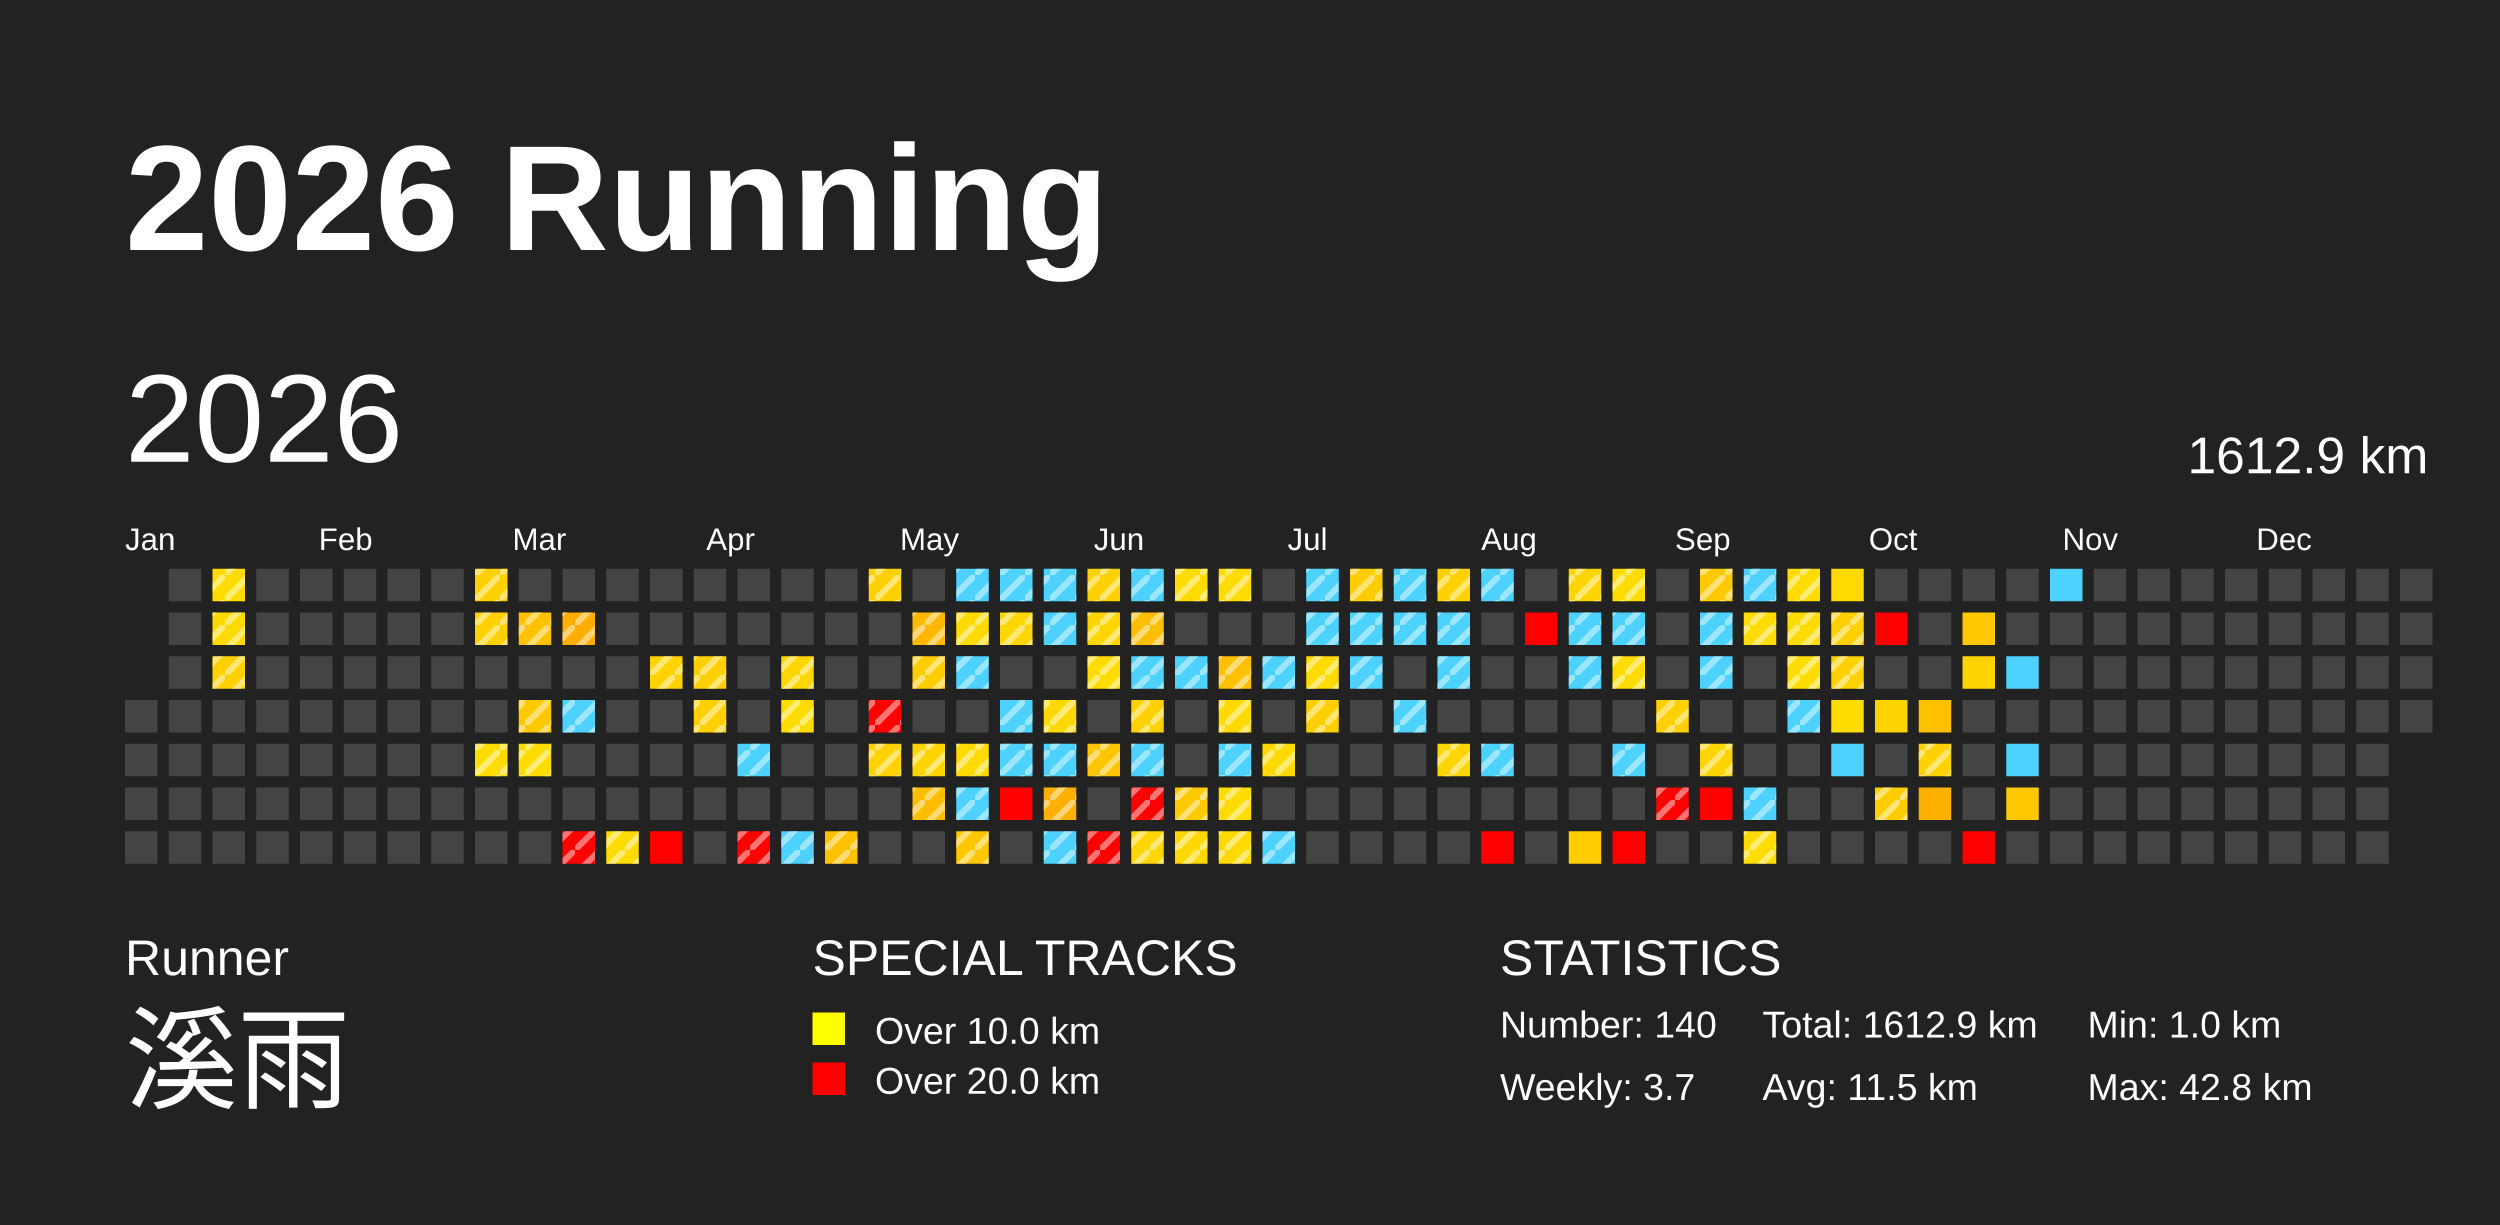
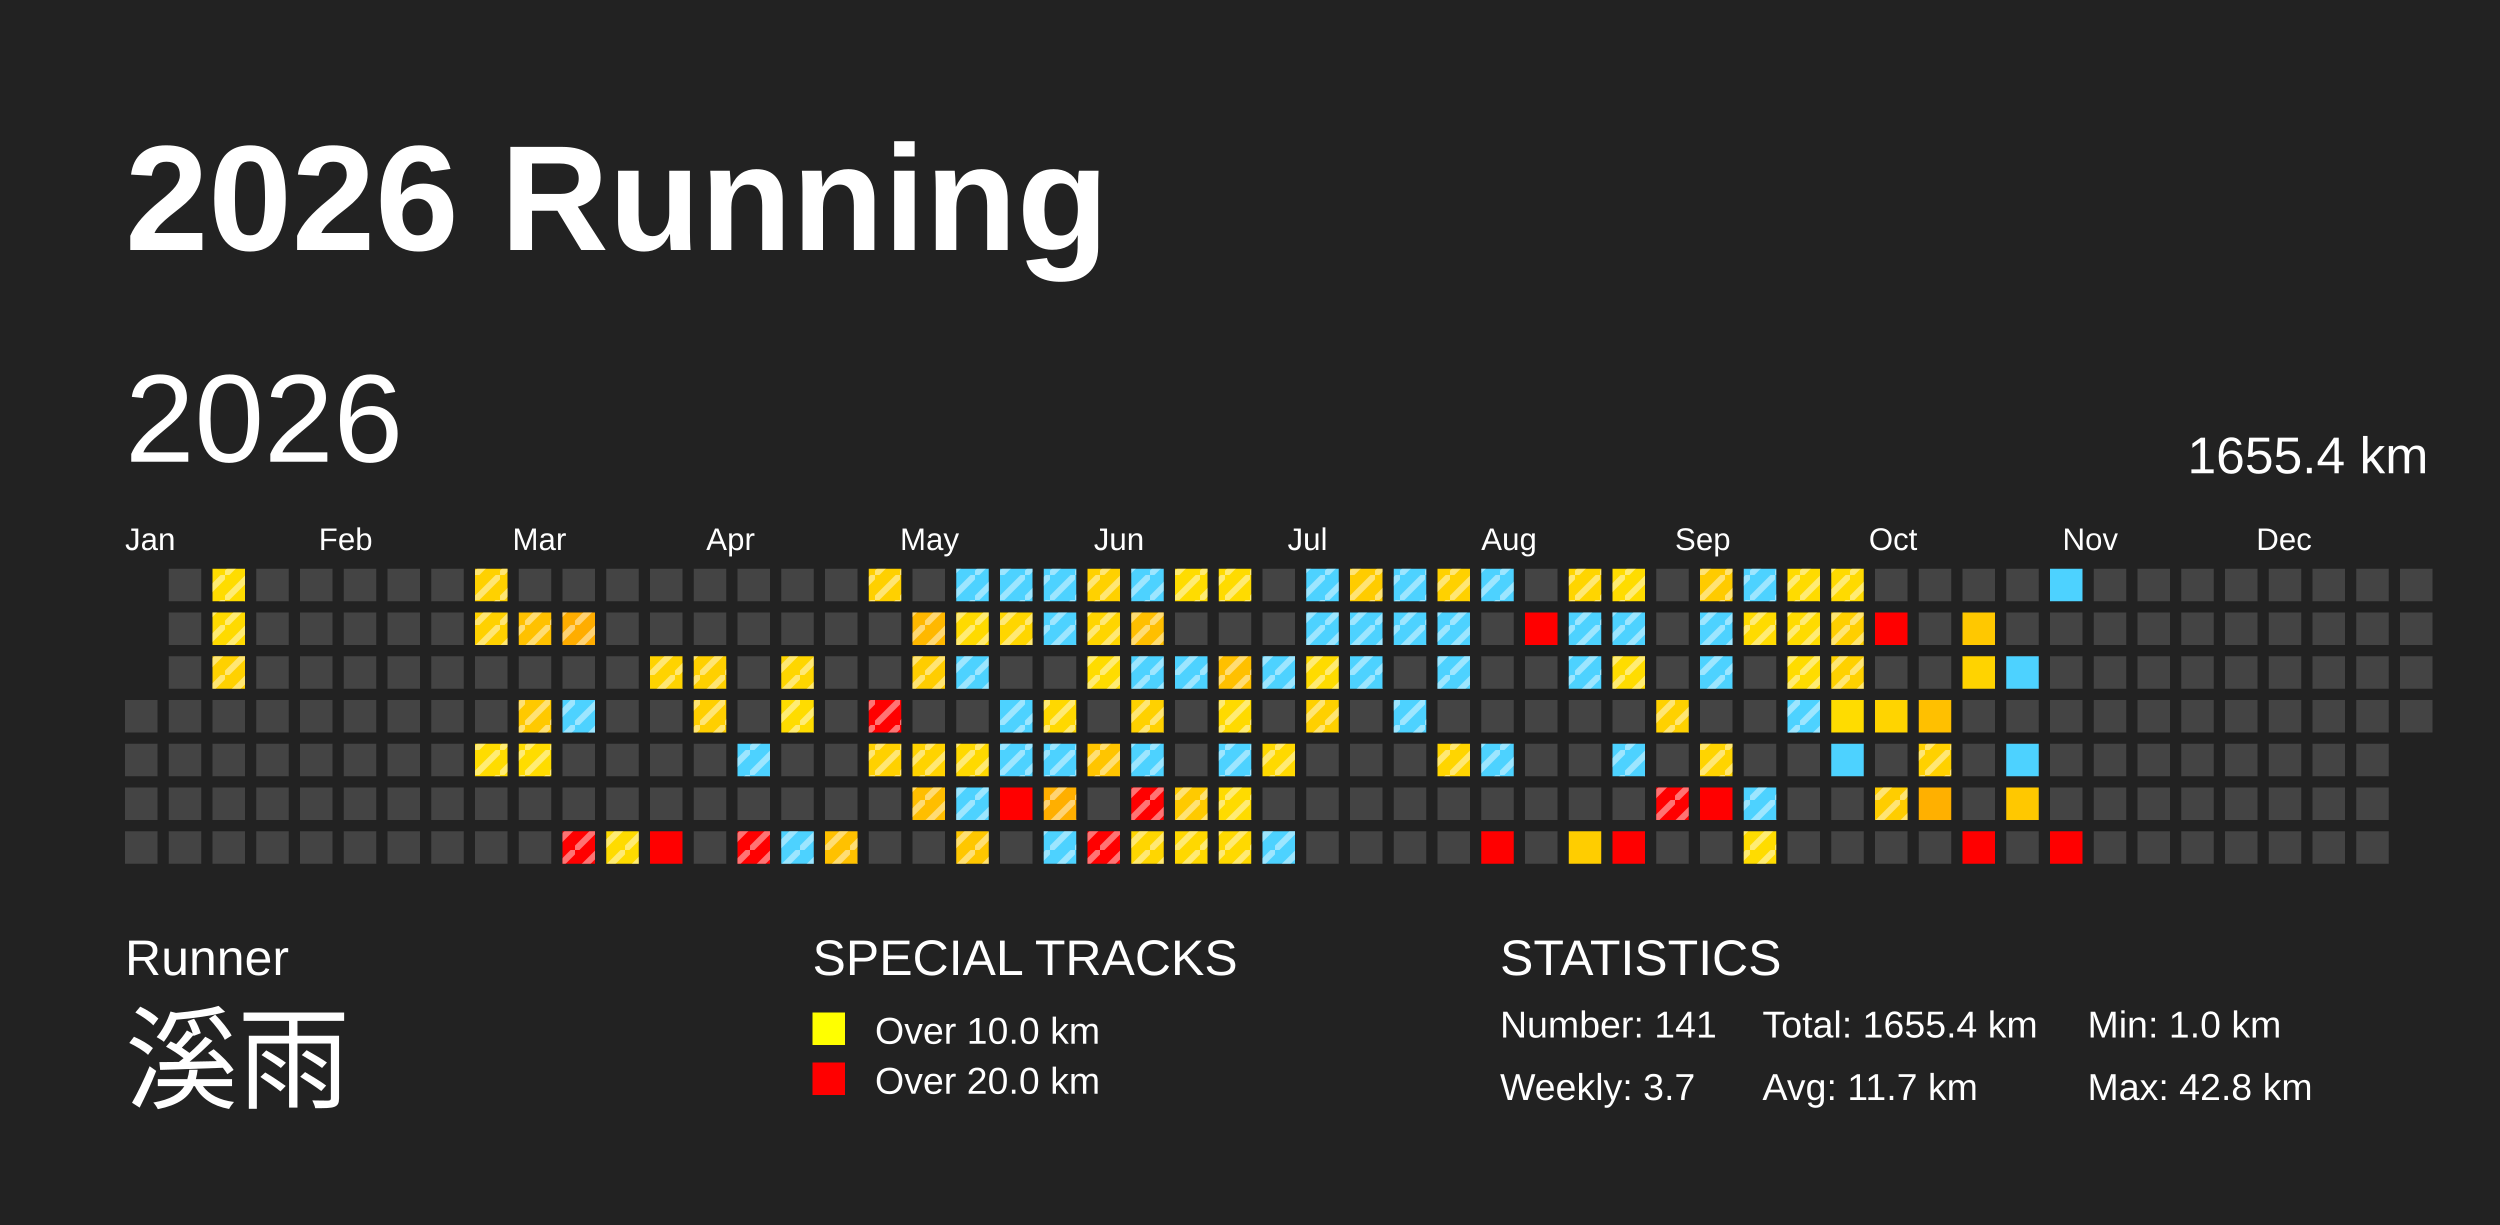
<svg xmlns="http://www.w3.org/2000/svg" baseProfile="full" height="98mm" version="1.1" viewBox="0,0,200,98" width="200mm">
  <defs>
    <pattern height="2" id="indoor-stripe" patternUnits="userSpaceOnUse" width="2">
      <line stroke="white" stroke-opacity="0.45" stroke-width="0.5" x1="0" x2="2" y1="2" y2="0" />
    </pattern>
  </defs>
  <rect fill="#222222" height="98" width="200" x="0" y="0" />
  <text fill="#FFFFFF" style="font-size:12px; font-family:Arial; font-weight:bold;" x="10" y="20">2026 Running</text>
  <text fill="#FFFFFF" style="font-size:4px; font-family:Arial" x="10" y="78">Runner</text>
  <text fill="#FFFFFF" style="font-size:9px; font-family:Arial" x="10" y="88">溪雨</text>
  <text fill="#FFFFFF" style="font-size:4px; font-family:Arial" x="65" y="78">SPECIAL TRACKS</text>
  <rect fill="yellow" height="2.6" width="2.6" x="65" y="81" />
  <text fill="#FFFFFF" style="font-size:3px; font-family:Arial" x="70" y="83.5">Over 10.0 km</text>
  <rect fill="red" height="2.6" width="2.6" x="65" y="85" />
  <text fill="#FFFFFF" style="font-size:3px; font-family:Arial" x="70" y="87.5">Over 20.0 km</text>
  <text fill="#FFFFFF" style="font-size:4px; font-family:Arial" x="120" y="78">STATISTICS</text>
-   <text fill="#FFFFFF" style="font-size:3px; font-family:Arial" x="120" y="83">Number: 140</text>
+   <text fill="#FFFFFF" style="font-size:3px; font-family:Arial" x="120" y="83">Number: 141</text>
  <text fill="#FFFFFF" style="font-size:3px; font-family:Arial" x="120" y="88">Weekly: 3.7</text>
-   <text fill="#FFFFFF" style="font-size:3px; font-family:Arial" x="141" y="83">Total: 1612.9 km</text>
-   <text fill="#FFFFFF" style="font-size:3px; font-family:Arial" x="141" y="88">Avg: 11.5 km</text>
+   <text fill="#FFFFFF" style="font-size:3px; font-family:Arial" x="141" y="83">Total: 1655.4 km</text>
+   <text fill="#FFFFFF" style="font-size:3px; font-family:Arial" x="141" y="88">Avg: 11.7 km</text>
  <text fill="#FFFFFF" style="font-size:3px; font-family:Arial" x="167" y="83">Min: 1.0 km</text>
  <text fill="#FFFFFF" style="font-size:3px; font-family:Arial" x="167" y="88">Max: 42.8 km</text>
  <text dominant-baseline="hanging" fill="#FFFFFF" style="font-size:10.0px; font-family:Arial;" x="10" y="30">2026</text>
-   <text dominant-baseline="hanging" fill="#FFFFFF" style="font-size:4.125px; font-family:Arial;" x="175" y="35">1612.9 km</text>
+   <text dominant-baseline="hanging" fill="#FFFFFF" style="font-size:4.125px; font-family:Arial;" x="175" y="35">1655.4 km</text>
  <text fill="#FFFFFF" style="font-size:2.5px; font-family:Arial" x="10.0" y="44">Jan</text>
  <text fill="#FFFFFF" style="font-size:2.5px; font-family:Arial" x="25.5" y="44">Feb</text>
  <text fill="#FFFFFF" style="font-size:2.5px; font-family:Arial" x="41.0" y="44">Mar</text>
  <text fill="#FFFFFF" style="font-size:2.5px; font-family:Arial" x="56.5" y="44">Apr</text>
  <text fill="#FFFFFF" style="font-size:2.5px; font-family:Arial" x="72.0" y="44">May</text>
  <text fill="#FFFFFF" style="font-size:2.5px; font-family:Arial" x="87.5" y="44">Jun</text>
  <text fill="#FFFFFF" style="font-size:2.5px; font-family:Arial" x="103.0" y="44">Jul</text>
  <text fill="#FFFFFF" style="font-size:2.5px; font-family:Arial" x="118.5" y="44">Aug</text>
  <text fill="#FFFFFF" style="font-size:2.5px; font-family:Arial" x="134.0" y="44">Sep</text>
  <text fill="#FFFFFF" style="font-size:2.5px; font-family:Arial" x="149.5" y="44">Oct</text>
  <text fill="#FFFFFF" style="font-size:2.5px; font-family:Arial" x="165.0" y="44">Nov</text>
  <text fill="#FFFFFF" style="font-size:2.5px; font-family:Arial" x="180.5" y="44">Dec</text>
  <rect fill="#444444" height="2.6" width="2.6" x="10.0" y="56.0" />
  <rect fill="#444444" height="2.6" width="2.6" x="10.0" y="59.5" />
  <rect fill="#444444" height="2.6" width="2.6" x="10.0" y="63.0" />
  <rect fill="#444444" height="2.6" width="2.6" x="10.0" y="66.5" />
  <rect fill="#444444" height="2.6" width="2.6" x="13.5" y="45.5" />
  <rect fill="#444444" height="2.6" width="2.6" x="13.5" y="49.0" />
  <rect fill="#444444" height="2.6" width="2.6" x="13.5" y="52.5" />
  <rect fill="#444444" height="2.6" width="2.6" x="13.5" y="56.0" />
  <rect fill="#444444" height="2.6" width="2.6" x="13.5" y="59.5" />
  <rect fill="#444444" height="2.6" width="2.6" x="13.5" y="63.0" />
  <rect fill="#444444" height="2.6" width="2.6" x="13.5" y="66.5" />
  <rect fill="#ffdc00" height="2.6" width="2.6" x="17.0" y="45.5" />
  <rect fill="url(#indoor-stripe)" height="2.6" style="pointer-events: none;" width="2.6" x="17.0" y="45.5" />
  <rect fill="#ffda00" height="2.6" width="2.6" x="17.0" y="49.0" />
  <rect fill="url(#indoor-stripe)" height="2.6" style="pointer-events: none;" width="2.6" x="17.0" y="49.0" />
  <rect fill="#ffd100" height="2.6" width="2.6" x="17.0" y="52.5" />
  <rect fill="url(#indoor-stripe)" height="2.6" style="pointer-events: none;" width="2.6" x="17.0" y="52.5" />
  <rect fill="#444444" height="2.6" width="2.6" x="17.0" y="56.0" />
  <rect fill="#444444" height="2.6" width="2.6" x="17.0" y="59.5" />
  <rect fill="#444444" height="2.6" width="2.6" x="17.0" y="63.0" />
  <rect fill="#444444" height="2.6" width="2.6" x="17.0" y="66.5" />
  <rect fill="#444444" height="2.6" width="2.6" x="20.5" y="45.5" />
  <rect fill="#444444" height="2.6" width="2.6" x="20.5" y="49.0" />
  <rect fill="#444444" height="2.6" width="2.6" x="20.5" y="52.5" />
  <rect fill="#444444" height="2.6" width="2.6" x="20.5" y="56.0" />
  <rect fill="#444444" height="2.6" width="2.6" x="20.5" y="59.5" />
  <rect fill="#444444" height="2.6" width="2.6" x="20.5" y="63.0" />
  <rect fill="#444444" height="2.6" width="2.6" x="20.5" y="66.5" />
  <rect fill="#444444" height="2.6" width="2.6" x="24.0" y="45.5" />
  <rect fill="#444444" height="2.6" width="2.6" x="24.0" y="49.0" />
  <rect fill="#444444" height="2.6" width="2.6" x="24.0" y="52.5" />
  <rect fill="#444444" height="2.6" width="2.6" x="24.0" y="56.0" />
  <rect fill="#444444" height="2.6" width="2.6" x="24.0" y="59.5" />
  <rect fill="#444444" height="2.6" width="2.6" x="24.0" y="63.0" />
  <rect fill="#444444" height="2.6" width="2.6" x="24.0" y="66.5" />
  <rect fill="#444444" height="2.6" width="2.6" x="27.5" y="45.5" />
  <rect fill="#444444" height="2.6" width="2.6" x="27.5" y="49.0" />
  <rect fill="#444444" height="2.6" width="2.6" x="27.5" y="52.5" />
  <rect fill="#444444" height="2.6" width="2.6" x="27.5" y="56.0" />
  <rect fill="#444444" height="2.6" width="2.6" x="27.5" y="59.5" />
  <rect fill="#444444" height="2.6" width="2.6" x="27.5" y="63.0" />
  <rect fill="#444444" height="2.6" width="2.6" x="27.5" y="66.5" />
  <rect fill="#444444" height="2.6" width="2.6" x="31.0" y="45.5" />
  <rect fill="#444444" height="2.6" width="2.6" x="31.0" y="49.0" />
  <rect fill="#444444" height="2.6" width="2.6" x="31.0" y="52.5" />
  <rect fill="#444444" height="2.6" width="2.6" x="31.0" y="56.0" />
  <rect fill="#444444" height="2.6" width="2.6" x="31.0" y="59.5" />
  <rect fill="#444444" height="2.6" width="2.6" x="31.0" y="63.0" />
  <rect fill="#444444" height="2.6" width="2.6" x="31.0" y="66.5" />
  <rect fill="#444444" height="2.6" width="2.6" x="34.5" y="45.5" />
  <rect fill="#444444" height="2.6" width="2.6" x="34.5" y="49.0" />
  <rect fill="#444444" height="2.6" width="2.6" x="34.5" y="52.5" />
  <rect fill="#444444" height="2.6" width="2.6" x="34.5" y="56.0" />
  <rect fill="#444444" height="2.6" width="2.6" x="34.5" y="59.5" />
  <rect fill="#444444" height="2.6" width="2.6" x="34.5" y="63.0" />
  <rect fill="#444444" height="2.6" width="2.6" x="34.5" y="66.5" />
  <rect fill="#ffd100" height="2.6" width="2.6" x="38.0" y="45.5" />
  <rect fill="url(#indoor-stripe)" height="2.6" style="pointer-events: none;" width="2.6" x="38.0" y="45.5" />
  <rect fill="#ffd100" height="2.6" width="2.6" x="38.0" y="49.0" />
  <rect fill="url(#indoor-stripe)" height="2.6" style="pointer-events: none;" width="2.6" x="38.0" y="49.0" />
  <rect fill="#444444" height="2.6" width="2.6" x="38.0" y="52.5" />
  <rect fill="#444444" height="2.6" width="2.6" x="38.0" y="56.0" />
  <rect fill="#ffdc00" height="2.6" width="2.6" x="38.0" y="59.5" />
  <rect fill="url(#indoor-stripe)" height="2.6" style="pointer-events: none;" width="2.6" x="38.0" y="59.5" />
  <rect fill="#444444" height="2.6" width="2.6" x="38.0" y="63.0" />
  <rect fill="#444444" height="2.6" width="2.6" x="38.0" y="66.5" />
  <rect fill="#444444" height="2.6" width="2.6" x="41.5" y="45.5" />
  <rect fill="#ffc100" height="2.6" width="2.6" x="41.5" y="49.0" />
  <rect fill="url(#indoor-stripe)" height="2.6" style="pointer-events: none;" width="2.6" x="41.5" y="49.0" />
  <rect fill="#444444" height="2.6" width="2.6" x="41.5" y="52.5" />
  <rect fill="#ffc900" height="2.6" width="2.6" x="41.5" y="56.0" />
  <rect fill="url(#indoor-stripe)" height="2.6" style="pointer-events: none;" width="2.6" x="41.5" y="56.0" />
  <rect fill="#ffdc00" height="2.6" width="2.6" x="41.5" y="59.5" />
  <rect fill="url(#indoor-stripe)" height="2.6" style="pointer-events: none;" width="2.6" x="41.5" y="59.5" />
  <rect fill="#444444" height="2.6" width="2.6" x="41.5" y="63.0" />
  <rect fill="#444444" height="2.6" width="2.6" x="41.5" y="66.5" />
  <rect fill="#444444" height="2.6" width="2.6" x="45.0" y="45.5" />
  <rect fill="#ffad00" height="2.6" width="2.6" x="45.0" y="49.0" />
  <rect fill="url(#indoor-stripe)" height="2.6" style="pointer-events: none;" width="2.6" x="45.0" y="49.0" />
  <rect fill="#444444" height="2.6" width="2.6" x="45.0" y="52.5" />
  <rect fill="#4dd2ff" height="2.6" width="2.6" x="45.0" y="56.0" />
  <rect fill="url(#indoor-stripe)" height="2.6" style="pointer-events: none;" width="2.6" x="45.0" y="56.0" />
  <rect fill="#444444" height="2.6" width="2.6" x="45.0" y="59.5" />
  <rect fill="#444444" height="2.6" width="2.6" x="45.0" y="63.0" />
  <rect fill="red" height="2.6" width="2.6" x="45.0" y="66.5" />
  <rect fill="url(#indoor-stripe)" height="2.6" style="pointer-events: none;" width="2.6" x="45.0" y="66.5" />
  <rect fill="#444444" height="2.6" width="2.6" x="48.5" y="45.5" />
  <rect fill="#444444" height="2.6" width="2.6" x="48.5" y="49.0" />
  <rect fill="#444444" height="2.6" width="2.6" x="48.5" y="52.5" />
  <rect fill="#444444" height="2.6" width="2.6" x="48.5" y="56.0" />
  <rect fill="#444444" height="2.6" width="2.6" x="48.5" y="59.5" />
  <rect fill="#444444" height="2.6" width="2.6" x="48.5" y="63.0" />
  <rect fill="#ffdb00" height="2.6" width="2.6" x="48.5" y="66.5" />
  <rect fill="url(#indoor-stripe)" height="2.6" style="pointer-events: none;" width="2.6" x="48.5" y="66.5" />
  <rect fill="#444444" height="2.6" width="2.6" x="52.0" y="45.5" />
  <rect fill="#444444" height="2.6" width="2.6" x="52.0" y="49.0" />
  <rect fill="#ffd300" height="2.6" width="2.6" x="52.0" y="52.5" />
  <rect fill="url(#indoor-stripe)" height="2.6" style="pointer-events: none;" width="2.6" x="52.0" y="52.5" />
  <rect fill="#444444" height="2.6" width="2.6" x="52.0" y="56.0" />
  <rect fill="#444444" height="2.6" width="2.6" x="52.0" y="59.5" />
  <rect fill="#444444" height="2.6" width="2.6" x="52.0" y="63.0" />
  <rect fill="red" height="2.6" width="2.6" x="52.0" y="66.5" />
  <rect fill="#444444" height="2.6" width="2.6" x="55.5" y="45.5" />
  <rect fill="#444444" height="2.6" width="2.6" x="55.5" y="49.0" />
  <rect fill="#ffd000" height="2.6" width="2.6" x="55.5" y="52.5" />
  <rect fill="url(#indoor-stripe)" height="2.6" style="pointer-events: none;" width="2.6" x="55.5" y="52.5" />
  <rect fill="#ffcf00" height="2.6" width="2.6" x="55.5" y="56.0" />
  <rect fill="url(#indoor-stripe)" height="2.6" style="pointer-events: none;" width="2.6" x="55.5" y="56.0" />
  <rect fill="#444444" height="2.6" width="2.6" x="55.5" y="59.5" />
  <rect fill="#444444" height="2.6" width="2.6" x="55.5" y="63.0" />
  <rect fill="#444444" height="2.6" width="2.6" x="55.5" y="66.5" />
  <rect fill="#444444" height="2.6" width="2.6" x="59.0" y="45.5" />
  <rect fill="#444444" height="2.6" width="2.6" x="59.0" y="49.0" />
  <rect fill="#444444" height="2.6" width="2.6" x="59.0" y="52.5" />
  <rect fill="#444444" height="2.6" width="2.6" x="59.0" y="56.0" />
  <rect fill="#4dd2ff" height="2.6" width="2.6" x="59.0" y="59.5" />
  <rect fill="url(#indoor-stripe)" height="2.6" style="pointer-events: none;" width="2.6" x="59.0" y="59.5" />
  <rect fill="#444444" height="2.6" width="2.6" x="59.0" y="63.0" />
  <rect fill="red" height="2.6" width="2.6" x="59.0" y="66.5" />
  <rect fill="url(#indoor-stripe)" height="2.6" style="pointer-events: none;" width="2.6" x="59.0" y="66.5" />
  <rect fill="#444444" height="2.6" width="2.6" x="62.5" y="45.5" />
  <rect fill="#444444" height="2.6" width="2.6" x="62.5" y="49.0" />
  <rect fill="#ffd600" height="2.6" width="2.6" x="62.5" y="52.5" />
  <rect fill="url(#indoor-stripe)" height="2.6" style="pointer-events: none;" width="2.6" x="62.5" y="52.5" />
  <rect fill="#ffdc00" height="2.6" width="2.6" x="62.5" y="56.0" />
  <rect fill="url(#indoor-stripe)" height="2.6" style="pointer-events: none;" width="2.6" x="62.5" y="56.0" />
  <rect fill="#444444" height="2.6" width="2.6" x="62.5" y="59.5" />
  <rect fill="#444444" height="2.6" width="2.6" x="62.5" y="63.0" />
  <rect fill="#4dd2ff" height="2.6" width="2.6" x="62.5" y="66.5" />
  <rect fill="url(#indoor-stripe)" height="2.6" style="pointer-events: none;" width="2.6" x="62.5" y="66.5" />
  <rect fill="#444444" height="2.6" width="2.6" x="66.0" y="45.5" />
  <rect fill="#444444" height="2.6" width="2.6" x="66.0" y="49.0" />
  <rect fill="#444444" height="2.6" width="2.6" x="66.0" y="52.5" />
  <rect fill="#444444" height="2.6" width="2.6" x="66.0" y="56.0" />
  <rect fill="#444444" height="2.6" width="2.6" x="66.0" y="59.5" />
  <rect fill="#444444" height="2.6" width="2.6" x="66.0" y="63.0" />
  <rect fill="#ffc100" height="2.6" width="2.6" x="66.0" y="66.5" />
  <rect fill="url(#indoor-stripe)" height="2.6" style="pointer-events: none;" width="2.6" x="66.0" y="66.5" />
  <rect fill="#ffd000" height="2.6" width="2.6" x="69.5" y="45.5" />
  <rect fill="url(#indoor-stripe)" height="2.6" style="pointer-events: none;" width="2.6" x="69.5" y="45.5" />
  <rect fill="#444444" height="2.6" width="2.6" x="69.5" y="49.0" />
  <rect fill="#444444" height="2.6" width="2.6" x="69.5" y="52.5" />
  <rect fill="red" height="2.6" width="2.6" x="69.5" y="56.0" />
  <rect fill="url(#indoor-stripe)" height="2.6" style="pointer-events: none;" width="2.6" x="69.5" y="56.0" />
  <rect fill="#ffd100" height="2.6" width="2.6" x="69.5" y="59.5" />
  <rect fill="url(#indoor-stripe)" height="2.6" style="pointer-events: none;" width="2.6" x="69.5" y="59.5" />
  <rect fill="#444444" height="2.6" width="2.6" x="69.5" y="63.0" />
  <rect fill="#444444" height="2.6" width="2.6" x="69.5" y="66.5" />
  <rect fill="#444444" height="2.6" width="2.6" x="73.0" y="45.5" />
  <rect fill="#ffb800" height="2.6" width="2.6" x="73.0" y="49.0" />
  <rect fill="url(#indoor-stripe)" height="2.6" style="pointer-events: none;" width="2.6" x="73.0" y="49.0" />
  <rect fill="#ffcd00" height="2.6" width="2.6" x="73.0" y="52.5" />
  <rect fill="url(#indoor-stripe)" height="2.6" style="pointer-events: none;" width="2.6" x="73.0" y="52.5" />
  <rect fill="#444444" height="2.6" width="2.6" x="73.0" y="56.0" />
  <rect fill="#ffd300" height="2.6" width="2.6" x="73.0" y="59.5" />
  <rect fill="url(#indoor-stripe)" height="2.6" style="pointer-events: none;" width="2.6" x="73.0" y="59.5" />
  <rect fill="#ffbe00" height="2.6" width="2.6" x="73.0" y="63.0" />
  <rect fill="url(#indoor-stripe)" height="2.6" style="pointer-events: none;" width="2.6" x="73.0" y="63.0" />
  <rect fill="#444444" height="2.6" width="2.6" x="73.0" y="66.5" />
  <rect fill="#4dd2ff" height="2.6" width="2.6" x="76.5" y="45.5" />
  <rect fill="url(#indoor-stripe)" height="2.6" style="pointer-events: none;" width="2.6" x="76.5" y="45.5" />
  <rect fill="#ffda00" height="2.6" width="2.6" x="76.5" y="49.0" />
  <rect fill="url(#indoor-stripe)" height="2.6" style="pointer-events: none;" width="2.6" x="76.5" y="49.0" />
  <rect fill="#4dd2ff" height="2.6" width="2.6" x="76.5" y="52.5" />
  <rect fill="url(#indoor-stripe)" height="2.6" style="pointer-events: none;" width="2.6" x="76.5" y="52.5" />
  <rect fill="#444444" height="2.6" width="2.6" x="76.5" y="56.0" />
  <rect fill="#ffd900" height="2.6" width="2.6" x="76.5" y="59.5" />
  <rect fill="url(#indoor-stripe)" height="2.6" style="pointer-events: none;" width="2.6" x="76.5" y="59.5" />
  <rect fill="#4dd2ff" height="2.6" width="2.6" x="76.5" y="63.0" />
  <rect fill="url(#indoor-stripe)" height="2.6" style="pointer-events: none;" width="2.6" x="76.5" y="63.0" />
  <rect fill="#ffc700" height="2.6" width="2.6" x="76.5" y="66.5" />
  <rect fill="url(#indoor-stripe)" height="2.6" style="pointer-events: none;" width="2.6" x="76.5" y="66.5" />
  <rect fill="#4dd2ff" height="2.6" width="2.6" x="80.0" y="45.5" />
  <rect fill="url(#indoor-stripe)" height="2.6" style="pointer-events: none;" width="2.6" x="80.0" y="45.5" />
  <rect fill="#ffd600" height="2.6" width="2.6" x="80.0" y="49.0" />
  <rect fill="url(#indoor-stripe)" height="2.6" style="pointer-events: none;" width="2.6" x="80.0" y="49.0" />
  <rect fill="#444444" height="2.6" width="2.6" x="80.0" y="52.5" />
  <rect fill="#4dd2ff" height="2.6" width="2.6" x="80.0" y="56.0" />
  <rect fill="url(#indoor-stripe)" height="2.6" style="pointer-events: none;" width="2.6" x="80.0" y="56.0" />
  <rect fill="#4dd2ff" height="2.6" width="2.6" x="80.0" y="59.5" />
  <rect fill="url(#indoor-stripe)" height="2.6" style="pointer-events: none;" width="2.6" x="80.0" y="59.5" />
  <rect fill="red" height="2.6" width="2.6" x="80.0" y="63.0" />
  <rect fill="#444444" height="2.6" width="2.6" x="80.0" y="66.5" />
  <rect fill="#4dd2ff" height="2.6" width="2.6" x="83.5" y="45.5" />
  <rect fill="url(#indoor-stripe)" height="2.6" style="pointer-events: none;" width="2.6" x="83.5" y="45.5" />
  <rect fill="#4dd2ff" height="2.6" width="2.6" x="83.5" y="49.0" />
  <rect fill="url(#indoor-stripe)" height="2.6" style="pointer-events: none;" width="2.6" x="83.5" y="49.0" />
  <rect fill="#444444" height="2.6" width="2.6" x="83.5" y="52.5" />
  <rect fill="#ffd800" height="2.6" width="2.6" x="83.5" y="56.0" />
  <rect fill="url(#indoor-stripe)" height="2.6" style="pointer-events: none;" width="2.6" x="83.5" y="56.0" />
  <rect fill="#4dd2ff" height="2.6" width="2.6" x="83.5" y="59.5" />
  <rect fill="url(#indoor-stripe)" height="2.6" style="pointer-events: none;" width="2.6" x="83.5" y="59.5" />
  <rect fill="#ffaf00" height="2.6" width="2.6" x="83.5" y="63.0" />
  <rect fill="url(#indoor-stripe)" height="2.6" style="pointer-events: none;" width="2.6" x="83.5" y="63.0" />
  <rect fill="#4dd2ff" height="2.6" width="2.6" x="83.5" y="66.5" />
  <rect fill="url(#indoor-stripe)" height="2.6" style="pointer-events: none;" width="2.6" x="83.5" y="66.5" />
  <rect fill="#ffd100" height="2.6" width="2.6" x="87.0" y="45.5" />
  <rect fill="url(#indoor-stripe)" height="2.6" style="pointer-events: none;" width="2.6" x="87.0" y="45.5" />
  <rect fill="#ffd500" height="2.6" width="2.6" x="87.0" y="49.0" />
  <rect fill="url(#indoor-stripe)" height="2.6" style="pointer-events: none;" width="2.6" x="87.0" y="49.0" />
  <rect fill="#ffdc00" height="2.6" width="2.6" x="87.0" y="52.5" />
  <rect fill="url(#indoor-stripe)" height="2.6" style="pointer-events: none;" width="2.6" x="87.0" y="52.5" />
  <rect fill="#444444" height="2.6" width="2.6" x="87.0" y="56.0" />
  <rect fill="#ffc500" height="2.6" width="2.6" x="87.0" y="59.5" />
  <rect fill="url(#indoor-stripe)" height="2.6" style="pointer-events: none;" width="2.6" x="87.0" y="59.5" />
  <rect fill="#444444" height="2.6" width="2.6" x="87.0" y="63.0" />
  <rect fill="red" height="2.6" width="2.6" x="87.0" y="66.5" />
  <rect fill="url(#indoor-stripe)" height="2.6" style="pointer-events: none;" width="2.6" x="87.0" y="66.5" />
  <rect fill="#4dd2ff" height="2.6" width="2.6" x="90.5" y="45.5" />
  <rect fill="url(#indoor-stripe)" height="2.6" style="pointer-events: none;" width="2.6" x="90.5" y="45.5" />
  <rect fill="#ffbf00" height="2.6" width="2.6" x="90.5" y="49.0" />
  <rect fill="url(#indoor-stripe)" height="2.6" style="pointer-events: none;" width="2.6" x="90.5" y="49.0" />
  <rect fill="#4dd2ff" height="2.6" width="2.6" x="90.5" y="52.5" />
  <rect fill="url(#indoor-stripe)" height="2.6" style="pointer-events: none;" width="2.6" x="90.5" y="52.5" />
  <rect fill="#ffd100" height="2.6" width="2.6" x="90.5" y="56.0" />
  <rect fill="url(#indoor-stripe)" height="2.6" style="pointer-events: none;" width="2.6" x="90.5" y="56.0" />
  <rect fill="#4dd2ff" height="2.6" width="2.6" x="90.5" y="59.5" />
  <rect fill="url(#indoor-stripe)" height="2.6" style="pointer-events: none;" width="2.6" x="90.5" y="59.5" />
  <rect fill="red" height="2.6" width="2.6" x="90.5" y="63.0" />
  <rect fill="url(#indoor-stripe)" height="2.6" style="pointer-events: none;" width="2.6" x="90.5" y="63.0" />
  <rect fill="#ffd600" height="2.6" width="2.6" x="90.5" y="66.5" />
  <rect fill="url(#indoor-stripe)" height="2.6" style="pointer-events: none;" width="2.6" x="90.5" y="66.5" />
  <rect fill="#ffdc00" height="2.6" width="2.6" x="94.0" y="45.5" />
  <rect fill="url(#indoor-stripe)" height="2.6" style="pointer-events: none;" width="2.6" x="94.0" y="45.5" />
  <rect fill="#444444" height="2.6" width="2.6" x="94.0" y="49.0" />
  <rect fill="#4dd2ff" height="2.6" width="2.6" x="94.0" y="52.5" />
  <rect fill="url(#indoor-stripe)" height="2.6" style="pointer-events: none;" width="2.6" x="94.0" y="52.5" />
  <rect fill="#444444" height="2.6" width="2.6" x="94.0" y="56.0" />
  <rect fill="#444444" height="2.6" width="2.6" x="94.0" y="59.5" />
  <rect fill="#ffca00" height="2.6" width="2.6" x="94.0" y="63.0" />
  <rect fill="url(#indoor-stripe)" height="2.6" style="pointer-events: none;" width="2.6" x="94.0" y="63.0" />
  <rect fill="#ffd800" height="2.6" width="2.6" x="94.0" y="66.5" />
  <rect fill="url(#indoor-stripe)" height="2.6" style="pointer-events: none;" width="2.6" x="94.0" y="66.5" />
  <rect fill="#ffdb00" height="2.6" width="2.6" x="97.5" y="45.5" />
  <rect fill="url(#indoor-stripe)" height="2.6" style="pointer-events: none;" width="2.6" x="97.5" y="45.5" />
  <rect fill="#444444" height="2.6" width="2.6" x="97.5" y="49.0" />
  <rect fill="#ffc000" height="2.6" width="2.6" x="97.5" y="52.5" />
  <rect fill="url(#indoor-stripe)" height="2.6" style="pointer-events: none;" width="2.6" x="97.5" y="52.5" />
  <rect fill="#ffda00" height="2.6" width="2.6" x="97.5" y="56.0" />
  <rect fill="url(#indoor-stripe)" height="2.6" style="pointer-events: none;" width="2.6" x="97.5" y="56.0" />
  <rect fill="#4dd2ff" height="2.6" width="2.6" x="97.5" y="59.5" />
  <rect fill="url(#indoor-stripe)" height="2.6" style="pointer-events: none;" width="2.6" x="97.5" y="59.5" />
  <rect fill="#ffdb00" height="2.6" width="2.6" x="97.5" y="63.0" />
  <rect fill="url(#indoor-stripe)" height="2.6" style="pointer-events: none;" width="2.6" x="97.5" y="63.0" />
  <rect fill="#ffd900" height="2.6" width="2.6" x="97.5" y="66.5" />
  <rect fill="url(#indoor-stripe)" height="2.6" style="pointer-events: none;" width="2.6" x="97.5" y="66.5" />
  <rect fill="#444444" height="2.6" width="2.6" x="101.0" y="45.5" />
  <rect fill="#444444" height="2.6" width="2.6" x="101.0" y="49.0" />
  <rect fill="#4dd2ff" height="2.6" width="2.6" x="101.0" y="52.5" />
  <rect fill="url(#indoor-stripe)" height="2.6" style="pointer-events: none;" width="2.6" x="101.0" y="52.5" />
  <rect fill="#444444" height="2.6" width="2.6" x="101.0" y="56.0" />
  <rect fill="#ffd900" height="2.6" width="2.6" x="101.0" y="59.5" />
  <rect fill="url(#indoor-stripe)" height="2.6" style="pointer-events: none;" width="2.6" x="101.0" y="59.5" />
  <rect fill="#444444" height="2.6" width="2.6" x="101.0" y="63.0" />
  <rect fill="#4dd2ff" height="2.6" width="2.6" x="101.0" y="66.5" />
  <rect fill="url(#indoor-stripe)" height="2.6" style="pointer-events: none;" width="2.6" x="101.0" y="66.5" />
  <rect fill="#4dd2ff" height="2.6" width="2.6" x="104.5" y="45.5" />
  <rect fill="url(#indoor-stripe)" height="2.6" style="pointer-events: none;" width="2.6" x="104.5" y="45.5" />
  <rect fill="#4dd2ff" height="2.6" width="2.6" x="104.5" y="49.0" />
  <rect fill="url(#indoor-stripe)" height="2.6" style="pointer-events: none;" width="2.6" x="104.5" y="49.0" />
  <rect fill="#ffdb00" height="2.6" width="2.6" x="104.5" y="52.5" />
  <rect fill="url(#indoor-stripe)" height="2.6" style="pointer-events: none;" width="2.6" x="104.5" y="52.5" />
  <rect fill="#ffd000" height="2.6" width="2.6" x="104.5" y="56.0" />
  <rect fill="url(#indoor-stripe)" height="2.6" style="pointer-events: none;" width="2.6" x="104.5" y="56.0" />
  <rect fill="#444444" height="2.6" width="2.6" x="104.5" y="59.5" />
  <rect fill="#444444" height="2.6" width="2.6" x="104.5" y="63.0" />
  <rect fill="#444444" height="2.6" width="2.6" x="104.5" y="66.5" />
  <rect fill="#ffcc00" height="2.6" width="2.6" x="108.0" y="45.5" />
  <rect fill="url(#indoor-stripe)" height="2.6" style="pointer-events: none;" width="2.6" x="108.0" y="45.5" />
  <rect fill="#4dd2ff" height="2.6" width="2.6" x="108.0" y="49.0" />
  <rect fill="url(#indoor-stripe)" height="2.6" style="pointer-events: none;" width="2.6" x="108.0" y="49.0" />
  <rect fill="#4dd2ff" height="2.6" width="2.6" x="108.0" y="52.5" />
  <rect fill="url(#indoor-stripe)" height="2.6" style="pointer-events: none;" width="2.6" x="108.0" y="52.5" />
  <rect fill="#444444" height="2.6" width="2.6" x="108.0" y="56.0" />
  <rect fill="#444444" height="2.6" width="2.6" x="108.0" y="59.5" />
  <rect fill="#444444" height="2.6" width="2.6" x="108.0" y="63.0" />
  <rect fill="#444444" height="2.6" width="2.6" x="108.0" y="66.5" />
  <rect fill="#4dd2ff" height="2.6" width="2.6" x="111.5" y="45.5" />
  <rect fill="url(#indoor-stripe)" height="2.6" style="pointer-events: none;" width="2.6" x="111.5" y="45.5" />
  <rect fill="#4dd2ff" height="2.6" width="2.6" x="111.5" y="49.0" />
  <rect fill="url(#indoor-stripe)" height="2.6" style="pointer-events: none;" width="2.6" x="111.5" y="49.0" />
  <rect fill="#444444" height="2.6" width="2.6" x="111.5" y="52.5" />
  <rect fill="#4dd2ff" height="2.6" width="2.6" x="111.5" y="56.0" />
  <rect fill="url(#indoor-stripe)" height="2.6" style="pointer-events: none;" width="2.6" x="111.5" y="56.0" />
  <rect fill="#444444" height="2.6" width="2.6" x="111.5" y="59.5" />
  <rect fill="#444444" height="2.6" width="2.6" x="111.5" y="63.0" />
  <rect fill="#444444" height="2.6" width="2.6" x="111.5" y="66.5" />
  <rect fill="#ffd100" height="2.6" width="2.6" x="115.0" y="45.5" />
  <rect fill="url(#indoor-stripe)" height="2.6" style="pointer-events: none;" width="2.6" x="115.0" y="45.5" />
  <rect fill="#4dd2ff" height="2.6" width="2.6" x="115.0" y="49.0" />
  <rect fill="url(#indoor-stripe)" height="2.6" style="pointer-events: none;" width="2.6" x="115.0" y="49.0" />
  <rect fill="#4dd2ff" height="2.6" width="2.6" x="115.0" y="52.5" />
  <rect fill="url(#indoor-stripe)" height="2.6" style="pointer-events: none;" width="2.6" x="115.0" y="52.5" />
  <rect fill="#444444" height="2.6" width="2.6" x="115.0" y="56.0" />
  <rect fill="#ffd500" height="2.6" width="2.6" x="115.0" y="59.5" />
  <rect fill="url(#indoor-stripe)" height="2.6" style="pointer-events: none;" width="2.6" x="115.0" y="59.5" />
  <rect fill="#444444" height="2.6" width="2.6" x="115.0" y="63.0" />
  <rect fill="#444444" height="2.6" width="2.6" x="115.0" y="66.5" />
  <rect fill="#4dd2ff" height="2.6" width="2.6" x="118.5" y="45.5" />
  <rect fill="url(#indoor-stripe)" height="2.6" style="pointer-events: none;" width="2.6" x="118.5" y="45.5" />
  <rect fill="#444444" height="2.6" width="2.6" x="118.5" y="49.0" />
  <rect fill="#444444" height="2.6" width="2.6" x="118.5" y="52.5" />
  <rect fill="#444444" height="2.6" width="2.6" x="118.5" y="56.0" />
  <rect fill="#4dd2ff" height="2.6" width="2.6" x="118.5" y="59.5" />
  <rect fill="url(#indoor-stripe)" height="2.6" style="pointer-events: none;" width="2.6" x="118.5" y="59.5" />
  <rect fill="#444444" height="2.6" width="2.6" x="118.5" y="63.0" />
  <rect fill="red" height="2.6" width="2.6" x="118.5" y="66.5" />
  <rect fill="#444444" height="2.6" width="2.6" x="122.0" y="45.5" />
  <rect fill="red" height="2.6" width="2.6" x="122.0" y="49.0" />
  <rect fill="#444444" height="2.6" width="2.6" x="122.0" y="52.5" />
  <rect fill="#444444" height="2.6" width="2.6" x="122.0" y="56.0" />
  <rect fill="#444444" height="2.6" width="2.6" x="122.0" y="59.5" />
  <rect fill="#444444" height="2.6" width="2.6" x="122.0" y="63.0" />
  <rect fill="#444444" height="2.6" width="2.6" x="122.0" y="66.5" />
  <rect fill="#ffd500" height="2.6" width="2.6" x="125.5" y="45.5" />
  <rect fill="url(#indoor-stripe)" height="2.6" style="pointer-events: none;" width="2.6" x="125.5" y="45.5" />
  <rect fill="#4dd2ff" height="2.6" width="2.6" x="125.5" y="49.0" />
  <rect fill="url(#indoor-stripe)" height="2.6" style="pointer-events: none;" width="2.6" x="125.5" y="49.0" />
  <rect fill="#4dd2ff" height="2.6" width="2.6" x="125.5" y="52.5" />
  <rect fill="url(#indoor-stripe)" height="2.6" style="pointer-events: none;" width="2.6" x="125.5" y="52.5" />
  <rect fill="#444444" height="2.6" width="2.6" x="125.5" y="56.0" />
  <rect fill="#444444" height="2.6" width="2.6" x="125.5" y="59.5" />
  <rect fill="#444444" height="2.6" width="2.6" x="125.5" y="63.0" />
  <rect fill="#ffcd00" height="2.6" width="2.6" x="125.5" y="66.5" />
  <rect fill="#ffdc00" height="2.6" width="2.6" x="129.0" y="45.5" />
  <rect fill="url(#indoor-stripe)" height="2.6" style="pointer-events: none;" width="2.6" x="129.0" y="45.5" />
  <rect fill="#4dd2ff" height="2.6" width="2.6" x="129.0" y="49.0" />
  <rect fill="url(#indoor-stripe)" height="2.6" style="pointer-events: none;" width="2.6" x="129.0" y="49.0" />
  <rect fill="#ffdc00" height="2.6" width="2.6" x="129.0" y="52.5" />
  <rect fill="url(#indoor-stripe)" height="2.6" style="pointer-events: none;" width="2.6" x="129.0" y="52.5" />
  <rect fill="#444444" height="2.6" width="2.6" x="129.0" y="56.0" />
  <rect fill="#4dd2ff" height="2.6" width="2.6" x="129.0" y="59.5" />
  <rect fill="url(#indoor-stripe)" height="2.6" style="pointer-events: none;" width="2.6" x="129.0" y="59.5" />
  <rect fill="#444444" height="2.6" width="2.6" x="129.0" y="63.0" />
  <rect fill="red" height="2.6" width="2.6" x="129.0" y="66.5" />
  <rect fill="#444444" height="2.6" width="2.6" x="132.5" y="45.5" />
  <rect fill="#444444" height="2.6" width="2.6" x="132.5" y="49.0" />
  <rect fill="#444444" height="2.6" width="2.6" x="132.5" y="52.5" />
  <rect fill="#ffd100" height="2.6" width="2.6" x="132.5" y="56.0" />
  <rect fill="url(#indoor-stripe)" height="2.6" style="pointer-events: none;" width="2.6" x="132.5" y="56.0" />
  <rect fill="#444444" height="2.6" width="2.6" x="132.5" y="59.5" />
  <rect fill="red" height="2.6" width="2.6" x="132.5" y="63.0" />
  <rect fill="url(#indoor-stripe)" height="2.6" style="pointer-events: none;" width="2.6" x="132.5" y="63.0" />
  <rect fill="#444444" height="2.6" width="2.6" x="132.5" y="66.5" />
  <rect fill="#ffcb00" height="2.6" width="2.6" x="136.0" y="45.5" />
  <rect fill="url(#indoor-stripe)" height="2.6" style="pointer-events: none;" width="2.6" x="136.0" y="45.5" />
  <rect fill="#4dd2ff" height="2.6" width="2.6" x="136.0" y="49.0" />
  <rect fill="url(#indoor-stripe)" height="2.6" style="pointer-events: none;" width="2.6" x="136.0" y="49.0" />
  <rect fill="#4dd2ff" height="2.6" width="2.6" x="136.0" y="52.5" />
  <rect fill="url(#indoor-stripe)" height="2.6" style="pointer-events: none;" width="2.6" x="136.0" y="52.5" />
  <rect fill="#444444" height="2.6" width="2.6" x="136.0" y="56.0" />
  <rect fill="#ffd400" height="2.6" width="2.6" x="136.0" y="59.5" />
  <rect fill="url(#indoor-stripe)" height="2.6" style="pointer-events: none;" width="2.6" x="136.0" y="59.5" />
  <rect fill="red" height="2.6" width="2.6" x="136.0" y="63.0" />
  <rect fill="#444444" height="2.6" width="2.6" x="136.0" y="66.5" />
  <rect fill="#4dd2ff" height="2.6" width="2.6" x="139.5" y="45.5" />
  <rect fill="url(#indoor-stripe)" height="2.6" style="pointer-events: none;" width="2.6" x="139.5" y="45.5" />
  <rect fill="#ffdb00" height="2.6" width="2.6" x="139.5" y="49.0" />
  <rect fill="url(#indoor-stripe)" height="2.6" style="pointer-events: none;" width="2.6" x="139.5" y="49.0" />
  <rect fill="#444444" height="2.6" width="2.6" x="139.5" y="52.5" />
  <rect fill="#444444" height="2.6" width="2.6" x="139.5" y="56.0" />
  <rect fill="#444444" height="2.6" width="2.6" x="139.5" y="59.5" />
  <rect fill="#4dd2ff" height="2.6" width="2.6" x="139.5" y="63.0" />
  <rect fill="url(#indoor-stripe)" height="2.6" style="pointer-events: none;" width="2.6" x="139.5" y="63.0" />
  <rect fill="#ffdc00" height="2.6" width="2.6" x="139.5" y="66.5" />
  <rect fill="url(#indoor-stripe)" height="2.6" style="pointer-events: none;" width="2.6" x="139.5" y="66.5" />
  <rect fill="#ffdb00" height="2.6" width="2.6" x="143.0" y="45.5" />
  <rect fill="url(#indoor-stripe)" height="2.6" style="pointer-events: none;" width="2.6" x="143.0" y="45.5" />
  <rect fill="#ffdb00" height="2.6" width="2.6" x="143.0" y="49.0" />
  <rect fill="url(#indoor-stripe)" height="2.6" style="pointer-events: none;" width="2.6" x="143.0" y="49.0" />
  <rect fill="#ffdc00" height="2.6" width="2.6" x="143.0" y="52.5" />
  <rect fill="url(#indoor-stripe)" height="2.6" style="pointer-events: none;" width="2.6" x="143.0" y="52.5" />
  <rect fill="#4dd2ff" height="2.6" width="2.6" x="143.0" y="56.0" />
  <rect fill="url(#indoor-stripe)" height="2.6" style="pointer-events: none;" width="2.6" x="143.0" y="56.0" />
  <rect fill="#444444" height="2.6" width="2.6" x="143.0" y="59.5" />
  <rect fill="#444444" height="2.6" width="2.6" x="143.0" y="63.0" />
  <rect fill="#444444" height="2.6" width="2.6" x="143.0" y="66.5" />
  <rect fill="#ffda00" height="2.6" width="2.6" x="146.5" y="45.5" />
+   <rect fill="url(#indoor-stripe)" height="2.6" style="pointer-events: none;" width="2.6" x="146.5" y="45.5" />
  <rect fill="#ffcf00" height="2.6" width="2.6" x="146.5" y="49.0" />
  <rect fill="url(#indoor-stripe)" height="2.6" style="pointer-events: none;" width="2.6" x="146.5" y="49.0" />
  <rect fill="#ffd100" height="2.6" width="2.6" x="146.5" y="52.5" />
  <rect fill="url(#indoor-stripe)" height="2.6" style="pointer-events: none;" width="2.6" x="146.5" y="52.5" />
  <rect fill="#ffdc00" height="2.6" width="2.6" x="146.5" y="56.0" />
  <rect fill="#4dd2ff" height="2.6" width="2.6" x="146.5" y="59.5" />
  <rect fill="#444444" height="2.6" width="2.6" x="146.5" y="63.0" />
  <rect fill="#444444" height="2.6" width="2.6" x="146.5" y="66.5" />
  <rect fill="#444444" height="2.6" width="2.6" x="150.0" y="45.5" />
  <rect fill="red" height="2.6" width="2.6" x="150.0" y="49.0" />
  <rect fill="#444444" height="2.6" width="2.6" x="150.0" y="52.5" />
  <rect fill="#ffd400" height="2.6" width="2.6" x="150.0" y="56.0" />
  <rect fill="#444444" height="2.6" width="2.6" x="150.0" y="59.5" />
  <rect fill="#ffcd00" height="2.6" width="2.6" x="150.0" y="63.0" />
  <rect fill="url(#indoor-stripe)" height="2.6" style="pointer-events: none;" width="2.6" x="150.0" y="63.0" />
  <rect fill="#444444" height="2.6" width="2.6" x="150.0" y="66.5" />
  <rect fill="#444444" height="2.6" width="2.6" x="153.5" y="45.5" />
  <rect fill="#444444" height="2.6" width="2.6" x="153.5" y="49.0" />
  <rect fill="#444444" height="2.6" width="2.6" x="153.5" y="52.5" />
  <rect fill="#ffc000" height="2.6" width="2.6" x="153.5" y="56.0" />
  <rect fill="#ffd100" height="2.6" width="2.6" x="153.5" y="59.5" />
  <rect fill="url(#indoor-stripe)" height="2.6" style="pointer-events: none;" width="2.6" x="153.5" y="59.5" />
  <rect fill="#ffb000" height="2.6" width="2.6" x="153.5" y="63.0" />
  <rect fill="#444444" height="2.6" width="2.6" x="153.5" y="66.5" />
  <rect fill="#444444" height="2.6" width="2.6" x="157.0" y="45.5" />
  <rect fill="#ffc800" height="2.6" width="2.6" x="157.0" y="49.0" />
  <rect fill="#ffd300" height="2.6" width="2.6" x="157.0" y="52.5" />
  <rect fill="#444444" height="2.6" width="2.6" x="157.0" y="56.0" />
  <rect fill="#444444" height="2.6" width="2.6" x="157.0" y="59.5" />
  <rect fill="#444444" height="2.6" width="2.6" x="157.0" y="63.0" />
  <rect fill="red" height="2.6" width="2.6" x="157.0" y="66.5" />
  <rect fill="#444444" height="2.6" width="2.6" x="160.5" y="45.5" />
  <rect fill="#444444" height="2.6" width="2.6" x="160.5" y="49.0" />
  <rect fill="#4dd2ff" height="2.6" width="2.6" x="160.5" y="52.5" />
  <rect fill="#444444" height="2.6" width="2.6" x="160.5" y="56.0" />
  <rect fill="#4dd2ff" height="2.6" width="2.6" x="160.5" y="59.5" />
  <rect fill="#ffc800" height="2.6" width="2.6" x="160.5" y="63.0" />
  <rect fill="#444444" height="2.6" width="2.6" x="160.5" y="66.5" />
  <rect fill="#4dd2ff" height="2.6" width="2.6" x="164.0" y="45.5" />
  <rect fill="#444444" height="2.6" width="2.6" x="164.0" y="49.0" />
  <rect fill="#444444" height="2.6" width="2.6" x="164.0" y="52.5" />
  <rect fill="#444444" height="2.6" width="2.6" x="164.0" y="56.0" />
  <rect fill="#444444" height="2.6" width="2.6" x="164.0" y="59.5" />
  <rect fill="#444444" height="2.6" width="2.6" x="164.0" y="63.0" />
-   <rect fill="#444444" height="2.6" width="2.6" x="164.0" y="66.5" />
+   <rect fill="red" height="2.6" width="2.6" x="164.0" y="66.5" />
  <rect fill="#444444" height="2.6" width="2.6" x="167.5" y="45.5" />
  <rect fill="#444444" height="2.6" width="2.6" x="167.5" y="49.0" />
  <rect fill="#444444" height="2.6" width="2.6" x="167.5" y="52.5" />
  <rect fill="#444444" height="2.6" width="2.6" x="167.5" y="56.0" />
  <rect fill="#444444" height="2.6" width="2.6" x="167.5" y="59.5" />
  <rect fill="#444444" height="2.6" width="2.6" x="167.5" y="63.0" />
  <rect fill="#444444" height="2.6" width="2.6" x="167.5" y="66.5" />
  <rect fill="#444444" height="2.6" width="2.6" x="171.0" y="45.5" />
  <rect fill="#444444" height="2.6" width="2.6" x="171.0" y="49.0" />
  <rect fill="#444444" height="2.6" width="2.6" x="171.0" y="52.5" />
  <rect fill="#444444" height="2.6" width="2.6" x="171.0" y="56.0" />
  <rect fill="#444444" height="2.6" width="2.6" x="171.0" y="59.5" />
  <rect fill="#444444" height="2.6" width="2.6" x="171.0" y="63.0" />
  <rect fill="#444444" height="2.6" width="2.6" x="171.0" y="66.5" />
  <rect fill="#444444" height="2.6" width="2.6" x="174.5" y="45.5" />
  <rect fill="#444444" height="2.6" width="2.6" x="174.5" y="49.0" />
  <rect fill="#444444" height="2.6" width="2.6" x="174.5" y="52.5" />
  <rect fill="#444444" height="2.6" width="2.6" x="174.5" y="56.0" />
  <rect fill="#444444" height="2.6" width="2.6" x="174.5" y="59.5" />
  <rect fill="#444444" height="2.6" width="2.6" x="174.5" y="63.0" />
  <rect fill="#444444" height="2.6" width="2.6" x="174.5" y="66.5" />
  <rect fill="#444444" height="2.6" width="2.6" x="178.0" y="45.5" />
  <rect fill="#444444" height="2.6" width="2.6" x="178.0" y="49.0" />
  <rect fill="#444444" height="2.6" width="2.6" x="178.0" y="52.5" />
  <rect fill="#444444" height="2.6" width="2.6" x="178.0" y="56.0" />
  <rect fill="#444444" height="2.6" width="2.6" x="178.0" y="59.5" />
  <rect fill="#444444" height="2.6" width="2.6" x="178.0" y="63.0" />
  <rect fill="#444444" height="2.6" width="2.6" x="178.0" y="66.5" />
  <rect fill="#444444" height="2.6" width="2.6" x="181.5" y="45.5" />
  <rect fill="#444444" height="2.6" width="2.6" x="181.5" y="49.0" />
  <rect fill="#444444" height="2.6" width="2.6" x="181.5" y="52.5" />
  <rect fill="#444444" height="2.6" width="2.6" x="181.5" y="56.0" />
  <rect fill="#444444" height="2.6" width="2.6" x="181.5" y="59.5" />
  <rect fill="#444444" height="2.6" width="2.6" x="181.5" y="63.0" />
  <rect fill="#444444" height="2.6" width="2.6" x="181.5" y="66.5" />
  <rect fill="#444444" height="2.6" width="2.6" x="185.0" y="45.5" />
  <rect fill="#444444" height="2.6" width="2.6" x="185.0" y="49.0" />
  <rect fill="#444444" height="2.6" width="2.6" x="185.0" y="52.5" />
  <rect fill="#444444" height="2.6" width="2.6" x="185.0" y="56.0" />
  <rect fill="#444444" height="2.6" width="2.6" x="185.0" y="59.5" />
  <rect fill="#444444" height="2.6" width="2.6" x="185.0" y="63.0" />
  <rect fill="#444444" height="2.6" width="2.6" x="185.0" y="66.5" />
  <rect fill="#444444" height="2.6" width="2.6" x="188.5" y="45.5" />
  <rect fill="#444444" height="2.6" width="2.6" x="188.5" y="49.0" />
  <rect fill="#444444" height="2.6" width="2.6" x="188.5" y="52.5" />
  <rect fill="#444444" height="2.6" width="2.6" x="188.5" y="56.0" />
  <rect fill="#444444" height="2.6" width="2.6" x="188.5" y="59.5" />
  <rect fill="#444444" height="2.6" width="2.6" x="188.5" y="63.0" />
  <rect fill="#444444" height="2.6" width="2.6" x="188.5" y="66.5" />
  <rect fill="#444444" height="2.6" width="2.6" x="192.0" y="45.5" />
  <rect fill="#444444" height="2.6" width="2.6" x="192.0" y="49.0" />
  <rect fill="#444444" height="2.6" width="2.6" x="192.0" y="52.5" />
  <rect fill="#444444" height="2.6" width="2.6" x="192.0" y="56.0" />
</svg>
